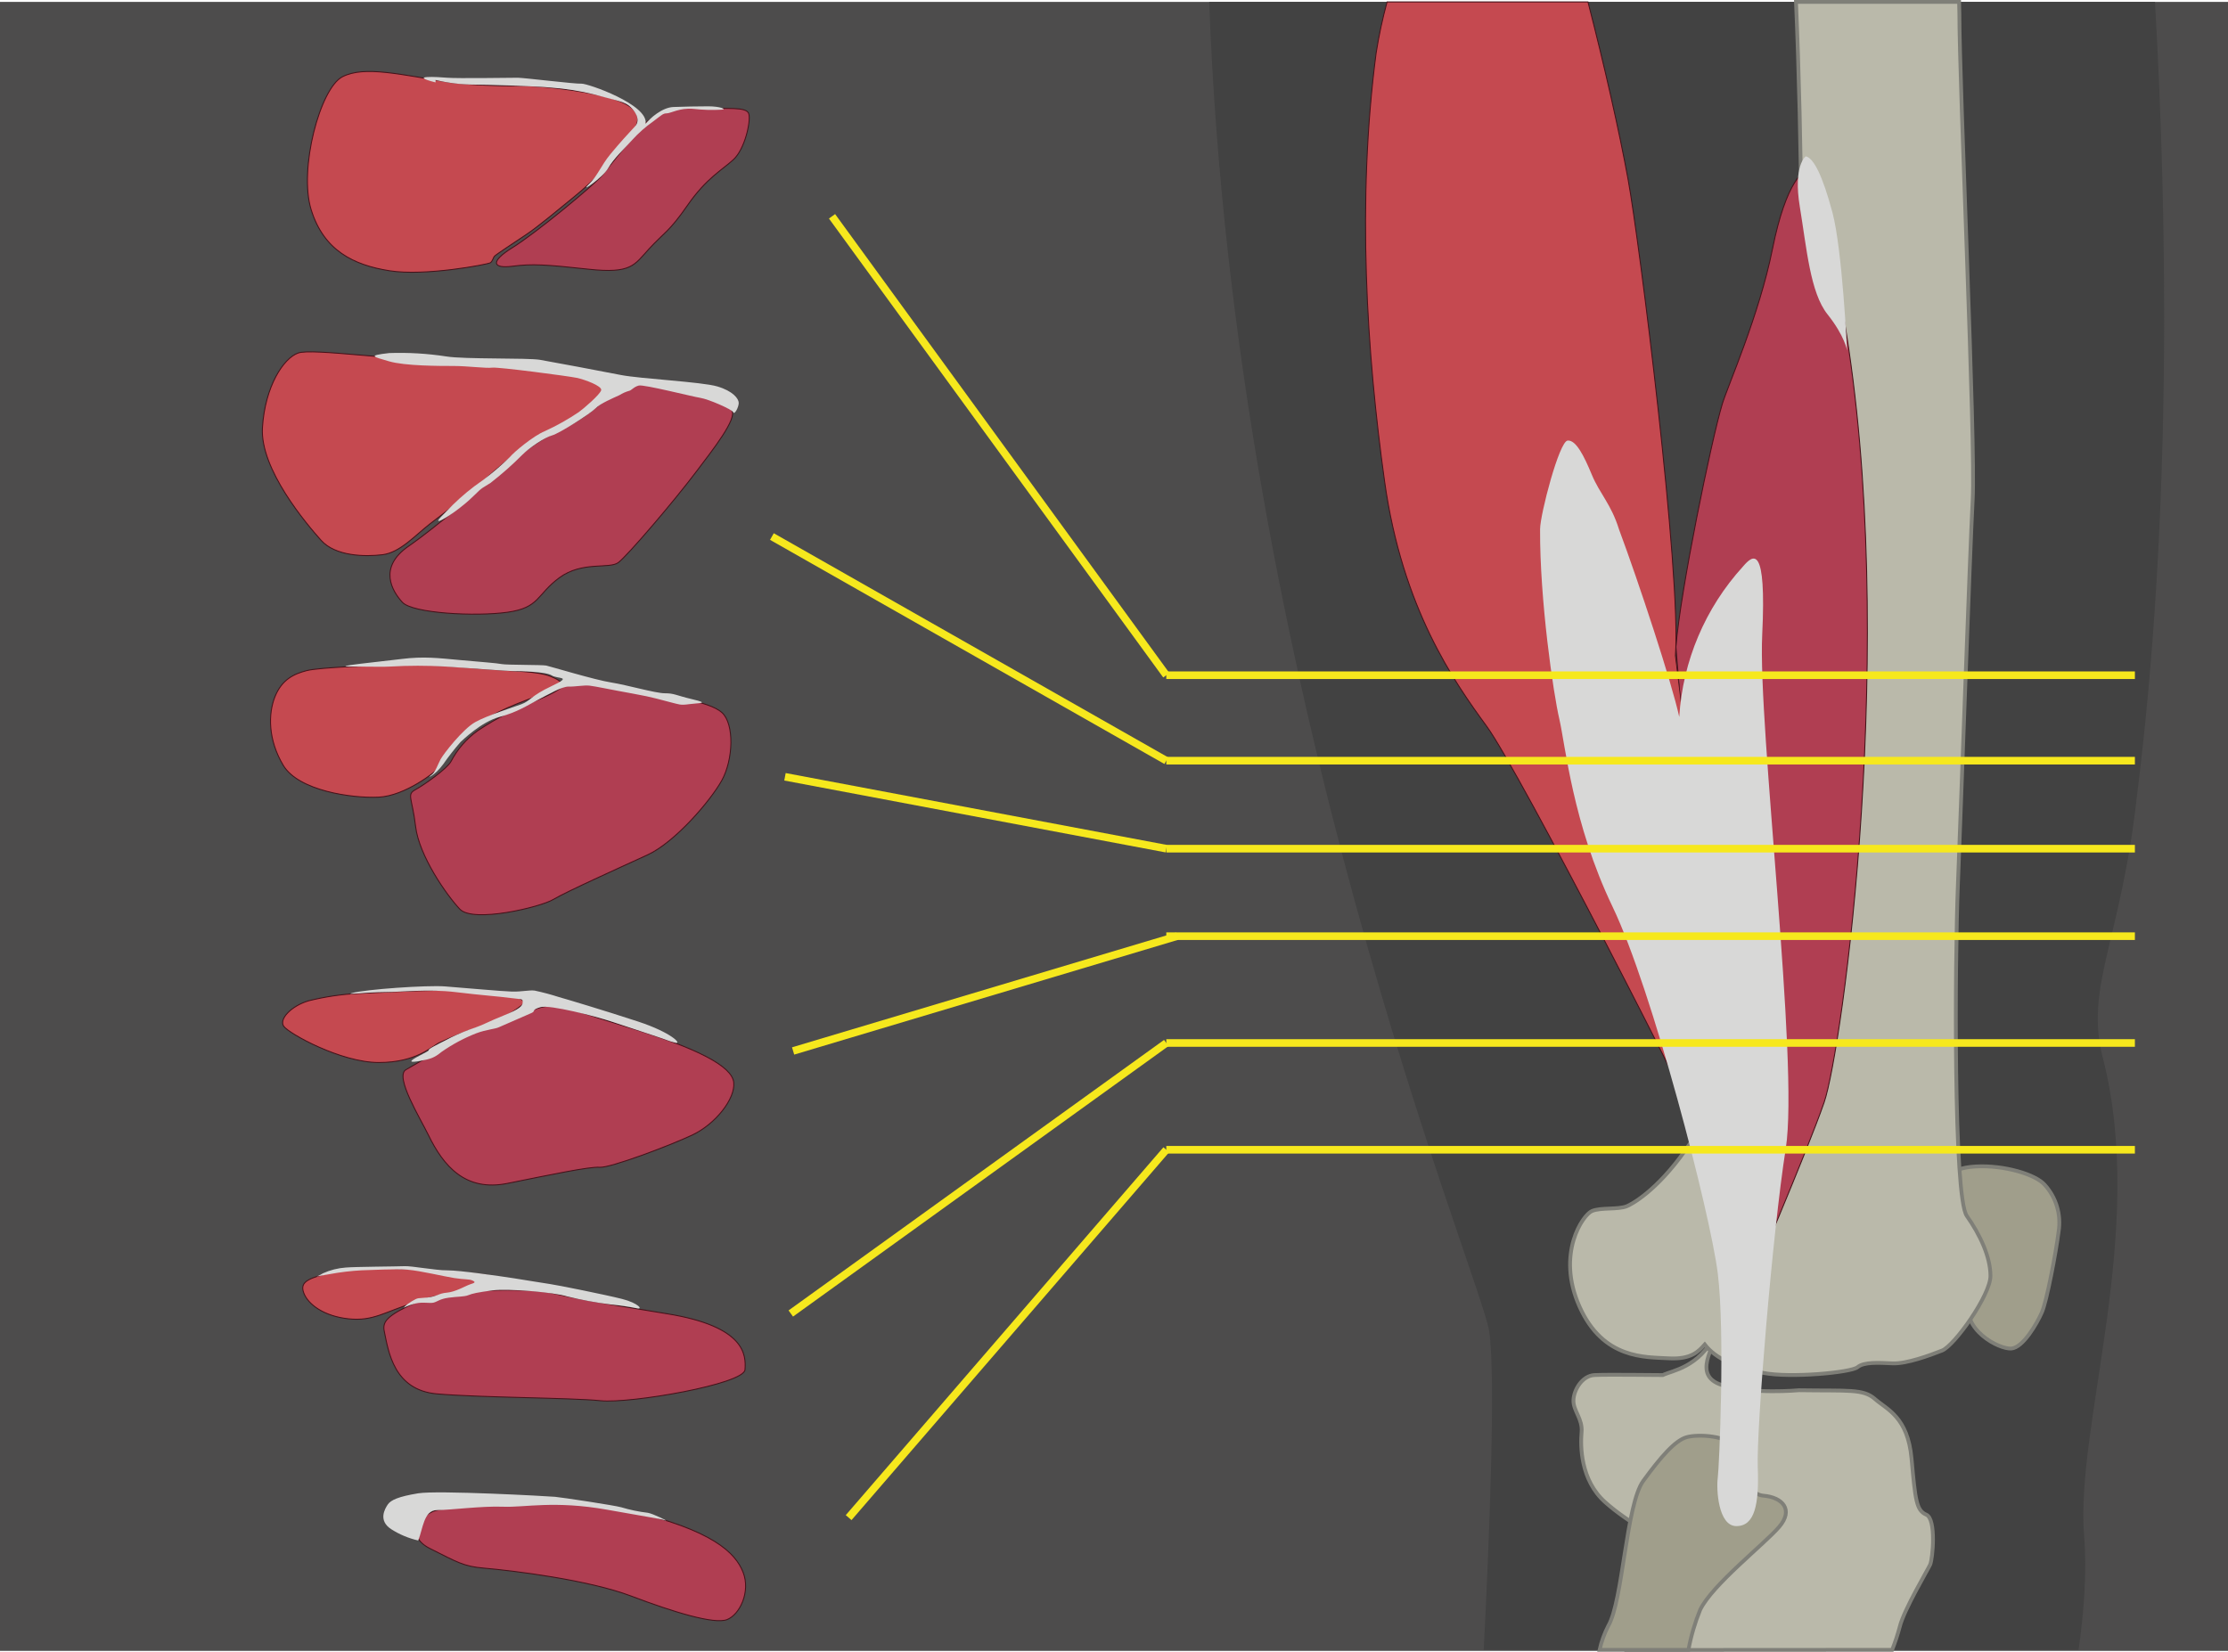
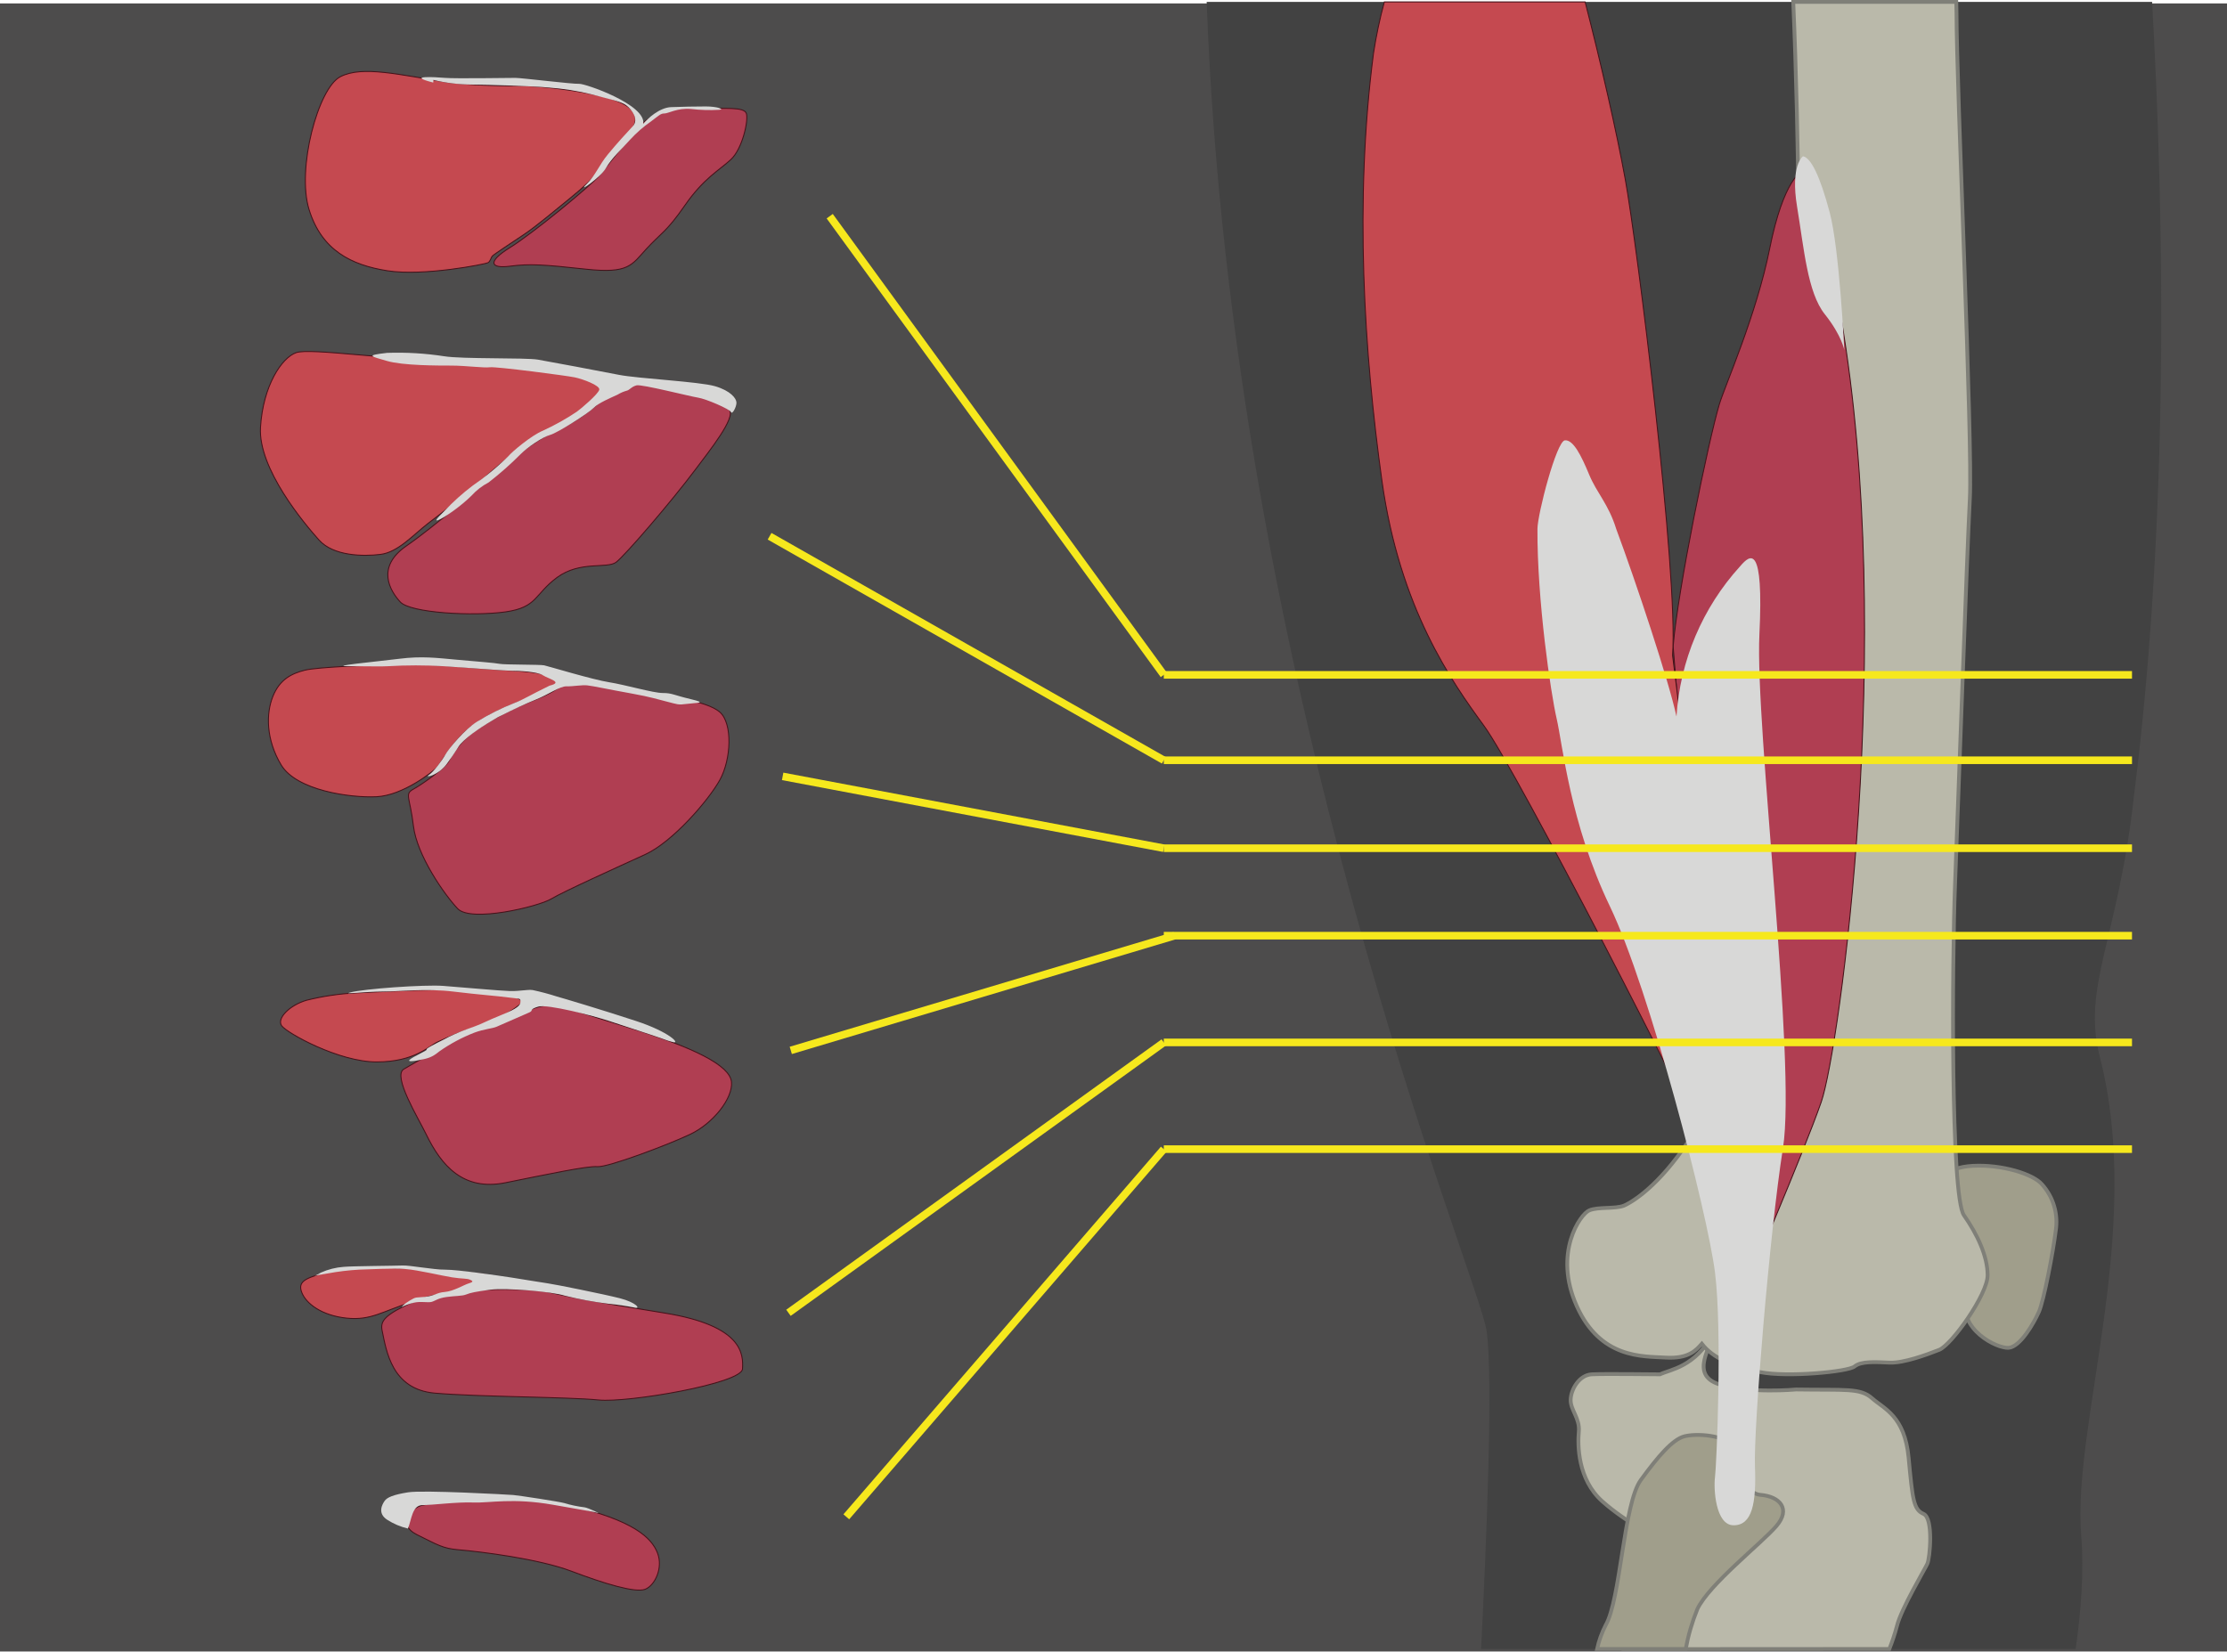
- <svg xmlns="http://www.w3.org/2000/svg" viewBox="0 0 586.28 434.72">
+ <svg xmlns="http://www.w3.org/2000/svg" viewBox="0 0 586.28 434.89">
  <defs>
    <style>
      .cls-1 {
        fill: #4d4c4c;
      }

      .cls-2, .cls-3 {
        fill: none;
      }

      .cls-2 {
        stroke: #f6e81d;
        stroke-width: 2px;
      }

      .cls-2, .cls-3, .cls-5, .cls-6, .cls-7, .cls-8 {
        stroke-miterlimit: 10;
      }

      .cls-3, .cls-5, .cls-6 {
        stroke: #7f7f78;
      }

      .cls-4 {
        fill: #424242;
      }

      .cls-5 {
        fill: #bab9aa;
      }

      .cls-6 {
        fill: #a09e8b;
      }

      .cls-7 {
        fill: #b03e52;
      }

      .cls-7, .cls-8 {
        stroke: #451119;
        stroke-width: 0.25px;
      }

      .cls-8 {
        fill: #c54950;
      }

      .cls-9 {
        fill: #d8d8d7;
      }
    </style>
  </defs>
  <g id="Capa_2" data-name="Capa 2">
    <g id="Capa_1-2" data-name="Capa 1">
      <g>
-         <rect class="cls-1" y="0.5" width="586.28" height="433.99" transform="translate(586.28 434.99) rotate(-180)" />
-         <line class="cls-2" x1="218.94" y1="56.93" x2="306.9" y2="177.71" />
-         <line class="cls-2" x1="203.12" y1="141.21" x2="306.9" y2="200.2" />
-         <line class="cls-2" x1="206.56" y1="204.44" x2="306.9" y2="223.36" />
-         <line class="cls-2" x1="208.7" y1="276.6" x2="309.74" y2="246.39" />
-         <line class="cls-2" x1="208.09" y1="345.7" x2="306.9" y2="274.5" />
-         <line class="cls-2" x1="223.31" y1="399.42" x2="306.9" y2="302.6" />
-         <path class="cls-3" d="M439.14,353.86s7.66-1.89,7.92-11.39,2.6-17.09-7.92-26.17" />
+         <rect class="cls-1" y="0.9" width="586.28" height="433.99" transform="translate(586.28 435.79) rotate(-180)" />
+         <line class="cls-2" x1="218.43" y1="56.93" x2="306.38" y2="177.71" />
+         <line class="cls-2" x1="202.6" y1="141.21" x2="306.38" y2="200.2" />
+         <line class="cls-2" x1="206.04" y1="204.44" x2="306.38" y2="223.36" />
+         <line class="cls-2" x1="208.18" y1="276.6" x2="309.23" y2="246.39" />
+         <line class="cls-2" x1="207.57" y1="345.7" x2="306.38" y2="274.5" />
+         <line class="cls-2" x1="222.8" y1="399.42" x2="306.38" y2="302.6" />
+         <path class="cls-3" d="M438.62,353.86s7.67-1.89,7.93-11.39,2.6-17.09-7.93-26.17" />
        <g>
-           <path class="cls-4" d="M318.19.5H567.07c3.27,57.46,4.5,135.43-4.75,209-4.21,38-13.78,50.21-9,68.8,11.76,45.82-7.3,96.69-4.9,126,.79,9.62-.11,20.42-1.46,29.91H390.43c1.43-28.26,3.21-71.44,1.45-83.75C389.87,336.44,324.82,181.7,318.19.5Z" />
+           <path class="cls-4" d="M317.67.5H566.56c3.26,57.46,4.5,135.43-4.76,209-4.2,38-13.77,50.21-9,68.8,11.76,45.82-7.3,96.69-4.9,126,.79,9.62-.1,20.42-1.46,29.91H389.91c1.43-28.26,3.21-71.44,1.45-83.75C389.36,336.44,324.31,181.7,317.67.5Z" />
          <g>
-             <path class="cls-5" d="M497.9,434.22a54,54,0,0,0,2-6.05c1.07-4.44,7.31-14.88,8-16.38s1.65-12-1-13.14S504,394.8,503,383.83s-6.49-12.87-9.61-15.62-7-2.11-20-2.32c0,0-12.34,1.16-20.3-1.37s-1.79-10.23-1.53-13.4c-4.67,8.86-11.3,9.5-14,10.78-2.08,0-14.75-.18-18,0s-5.46,3.94-5.52,6.68,2.47,4.86,2.14,8.39-.32,12.55,6.18,18.36,13.25,8.33,13,11.07-2.86,19-6.24,26c-.34.7-.65,1.31-.93,1.86Z" />
-             <path class="cls-6" d="M541.71,324.11c-.68,5.47-3.12,18.36-4.42,21.31s-4.94,9.29-8.06,9.5-13.25-4.85-11.17-13.08S511.82,311,511.82,311s.52-3.59,8.06-4,15.85,2.11,18.19,4.85A14.82,14.82,0,0,1,541.71,324.11Z" />
-             <path class="cls-6" d="M444.3,434.22a54.31,54.31,0,0,1,3.07-10.51c3.11-6.54,16.89-17.31,20.79-21.84s.91-7.81-4.16-8.23-4.81-9.29-7.05-12.56-10-3.69-13.09-2.84-6.89,5.27-11.44,11.5-5.33,31.54-9.22,38.19a26.11,26.11,0,0,0-2.28,6.29Z" />
-             <path class="cls-5" d="M418.91,318.73c2.34-1,6.82-.32,9.16-1.26s26.31-13.61,37.75-74.81c8.69-46.49,9.9-170.23,6.78-242.16h42.92c0,1,.07,2.05.07,3,0,19.3,4.29,113,3.51,127.87S516,213,515.2,233s-1.17,82,2.34,87,6.23,10.76,6.23,15.82-9.5,18.36-12.74,19.63-9.35,3.53-13,3.37-7.54-.42-9.23,1-17.67,2.9-24.75,1.52-12.54-3.69-15.46-7.49c-1.56,1.75-3.51,4-9.56,3.64s-17.15.32-23.39-13.61S416.57,319.68,418.91,318.73Z" />
+             <path class="cls-5" d="M497.39,434.22a53.67,53.67,0,0,0,2-6.05c1.07-4.44,7.31-14.88,8-16.38s1.66-12-1-13.14-2.89-3.85-3.93-14.82S496,371,492.85,368.21s-7-2.11-20-2.32c0,0-12.35,1.16-20.3-1.37s-1.79-10.23-1.53-13.4c-4.68,8.86-11.31,9.5-14,10.78-2.08,0-14.75-.18-18,0s-5.46,3.94-5.53,6.68,2.47,4.86,2.15,8.39-.33,12.55,6.17,18.36,13.25,8.33,13,11.07-2.85,19-6.23,26c-.34.7-.65,1.31-.93,1.86Z" />
+             <path class="cls-6" d="M541.19,324.11c-.67,5.47-3.12,18.36-4.42,21.31s-4.94,9.29-8,9.5-13.26-4.85-11.18-13.08S511.3,311,511.3,311s.52-3.59,8.06-4,15.85,2.11,18.19,4.85A14.79,14.79,0,0,1,541.19,324.11Z" />
+             <path class="cls-6" d="M443.78,434.22a54.31,54.31,0,0,1,3.07-10.51c3.12-6.54,16.89-17.31,20.79-21.84s.91-7.81-4.16-8.23-4.81-9.29-7-12.56-10-3.69-13.1-2.84-6.89,5.27-11.43,11.5-5.33,31.54-9.23,38.19a26.16,26.16,0,0,0-2.27,6.29Z" />
+             <path class="cls-5" d="M418.39,318.73c2.34-1,6.82-.32,9.16-1.26s26.32-13.61,37.75-74.81C474,196.17,475.21,72.43,472.09.5H515c0,1,.07,2.05.07,3,0,19.3,4.29,113,3.51,127.87S515.46,213,514.68,233s-1.17,82,2.34,87,6.24,10.76,6.24,15.82-9.51,18.36-12.75,19.63-9.34,3.53-13.05,3.37-7.53-.42-9.22,1-17.68,2.9-24.76,1.52-12.54-3.69-15.46-7.49c-1.56,1.75-3.51,4-9.55,3.64s-17.15.32-23.39-13.61S416.05,319.68,418.39,318.73Z" />
          </g>
          <g>
-             <path class="cls-7" d="M441,170.26c1.17-14.88,9.35-54.41,12.18-63.86,1.46-4.85,9.75-23.42,13.26-41s8.38-21.37,9.94-20.58S482.6,53,485.2,83.77c14.55,84.83-.52,192.86-5.2,206.37s-20.27,49.8-20.27,49.8-2.6-22.37-7.8-35.29Z" />
-             <path class="cls-8" d="M459.58,342.26s-2.6-22.37-7.8-35.29-52-104.08-60.55-115.79-22.22-31-26.9-64.57S357,53,362.12,13.93A123.77,123.77,0,0,1,365,.5h52.86c4.2,16.25,8.29,34.23,10.57,46.77,3,16.39,14,103.79,12.45,125.31C440.84,172.58,462.19,340.87,459.58,342.26Z" />
-             <path class="cls-9" d="M475.17,41.15s-3.37,2.32-1.56,13.29,2.73,22.57,7.28,28.28,5.15,9.5,5.15,9.5-1.25-26.59-3.85-36.3S477.25,41.57,475.17,41.15Z" />
-             <path class="cls-9" d="M405.26,139.27c-.1,18.68,3.51,43.36,5.07,50s3.51,27.53,14,49.37,25.73,80.82,27.68,96.43.39,51.07,0,53.92.08,12.66,4.91,12.66,6-5.7,5.62-15.51,3.83-61.4,7.37-83.88-7.37-111.09-6.2-135.15-2.34-21.2-5.07-18a64.74,64.74,0,0,0-16.76,39.57c-2-9.18-10.67-35.45-15.86-49.38-2.07-6.65-5.06-9.34-7.14-14.35s-4.16-9.18-6.37-9S405.28,135.37,405.26,139.27Z" />
+             <path class="cls-7" d="M440.47,170.26c1.17-14.88,9.34-54.41,12.18-63.86,1.46-4.85,9.74-23.42,13.25-41s8.38-21.37,9.94-20.58,6.24,8.13,8.84,38.93c14.55,84.83-.52,192.86-5.2,206.37s-20.27,49.8-20.27,49.8-2.6-22.37-7.8-35.29Z" />
+             <path class="cls-8" d="M459.06,342.26s-2.59-22.37-7.79-35.29-52-104.08-60.56-115.79-22.22-31-26.9-64.57S356.5,53,361.6,13.93A123.77,123.77,0,0,1,364.44.5H417.3c4.2,16.25,8.29,34.23,10.58,46.77,3,16.39,14,103.79,12.44,125.31C440.32,172.58,461.67,340.87,459.06,342.26Z" />
+             <path class="cls-9" d="M474.66,41.15s-3.38,2.32-1.56,13.29,2.73,22.57,7.28,28.28,5.15,9.5,5.15,9.5-1.26-26.59-3.85-36.3S476.74,41.57,474.66,41.15Z" />
+             <path class="cls-9" d="M404.75,139.27c-.11,18.68,3.51,43.36,5.06,50s3.51,27.53,14,49.37,25.73,80.82,27.68,96.43.39,51.07,0,53.92.07,12.66,4.91,12.66,6-5.7,5.61-15.51,3.83-61.4,7.38-83.88-7.38-111.09-6.21-135.15-2.34-21.2-5.07-18a64.8,64.8,0,0,0-16.76,39.57c-1.95-9.18-10.67-35.45-15.86-49.38-2.07-6.65-5.06-9.34-7.14-14.35s-4.16-9.18-6.37-9S404.77,135.37,404.75,139.27Z" />
          </g>
        </g>
-         <line class="cls-2" x1="561.78" y1="177.71" x2="306.9" y2="177.71" />
-         <line class="cls-2" x1="561.78" y1="302.6" x2="306.9" y2="302.6" />
-         <line class="cls-2" x1="561.78" y1="274.5" x2="306.9" y2="274.5" />
-         <line class="cls-2" x1="561.78" y1="246.39" x2="306.9" y2="246.39" />
-         <line class="cls-2" x1="561.78" y1="200.2" x2="306.9" y2="200.2" />
-         <line class="cls-2" x1="561.78" y1="223.36" x2="306.9" y2="223.36" />
+         <line class="cls-2" x1="561.27" y1="177.71" x2="306.38" y2="177.71" />
+         <line class="cls-2" x1="561.27" y1="302.6" x2="306.38" y2="302.6" />
+         <line class="cls-2" x1="561.27" y1="274.5" x2="306.38" y2="274.5" />
+         <line class="cls-2" x1="561.27" y1="246.39" x2="306.38" y2="246.39" />
+         <line class="cls-2" x1="561.27" y1="200.2" x2="306.38" y2="200.2" />
+         <line class="cls-2" x1="561.27" y1="223.36" x2="306.38" y2="223.36" />
        <g>
          <g>
-             <path class="cls-7" d="M127.24,412.7c7.8.67,27.68,3.12,38.84,7.36s21.87,7.49,25.22,6.2,6.25-7.31,4.24-12.45-8-11.16-30.13-16.29-47.1-.89-50.67,0-8.7,6.47-1.56,10.05S122,412.25,127.24,412.7Z" />
-             <path class="cls-9" d="M110.05,405.44c1.23-3,1.45-8,4.91-8s11.86-1.12,17.48-.89,13.44-1.68,27.28.78,14.1,2.42,15.35,2.82-3.29-1.79-4.58-2a40.72,40.72,0,0,1-7-1.45c-1.73-.5-15.54-2.59-17.44-2.76s-30.86-1.76-36-.92-7.2,1.76-8,2.93-2.6,4.27.92,6.53A22.54,22.54,0,0,0,110.05,405.44Z" />
+             <path class="cls-7" d="M120.61,408.09c6,.51,21.26,2.4,29.84,5.66s16.81,5.75,19.38,4.76,4.8-5.62,3.26-9.57-6.18-8.57-23.16-12.52-36.18-.68-38.93,0-6.69,5-1.2,7.72S116.61,407.74,120.61,408.09Z" />
+             <path class="cls-9" d="M107.4,402.51c.94-2.31,1.12-6.17,3.77-6.17s9.11-.86,13.43-.69,10.33-1.28,21,.6,10.83,1.86,11.79,2.17-2.52-1.37-3.51-1.5a31.48,31.48,0,0,1-5.34-1.12c-1.33-.38-11.94-2-13.4-2.12s-23.71-1.35-27.7-.71-5.53,1.35-6.17,2.25-2,3.28.7,5A17.4,17.4,0,0,0,107.4,402.51Z" />
          </g>
          <g>
-             <path class="cls-8" d="M127.75,335.49c-9.66-1.11-32.65-2.68-39.57-.89s-9.37,2.6-8.26,5.65,5.36,6.18,11.83,6.85,9.38-1.79,17.19-4.24,20.09-3.8,20.76-5.36S127.75,335.49,127.75,335.49Z" />
-             <path class="cls-7" d="M101.13,350.45c1.08,5.14,2.45,15.4,13.83,16.4s35.27,1,43.08,1.8,37.73-4.36,38-8.16.22-11.38-20.54-14.73-25.22-4.31-30.58-5.51-27.18-1.25-35.18,2.38S100.57,347.82,101.13,350.45Z" />
-             <path class="cls-9" d="M149.16,341.18a97.12,97.12,0,0,0,11.56,2.14,65.77,65.77,0,0,1,6.86,1c1.76.42.4-1.36-3.87-2.45s-17.16-3.68-19-3.93-5.61-.92-9.46-1.51-14.15-2.09-17.49-2.09-9.38-1.19-11.31-1.1-13.11.14-15.46.36a17.74,17.74,0,0,0-6,1.51,9.19,9.19,0,0,1-1.68.83l3.46-.61a65.47,65.47,0,0,1,8.37-1c2.74-.05,8.71-.44,12.11-.16s9.41,1.74,12.25,2.19,3.91.22,4.86.67.5.61-.67,1-3.85,2-6.08,2.18-2.57,1-5.14,1.28-2.28-.11-4.13,1-2.06,1.67-2.06,1.67a14.85,14.85,0,0,1,3.12-1.11c1.85-.45,3.74.05,4.75-.23s1.56-.95,3.9-1.28,4.08-.22,5.19-.67,2.42-.73,6.38-1.26S145.9,340.12,149.16,341.18Z" />
+             <path class="cls-8" d="M127.24,335.49c-9.67-1.11-32.66-2.68-39.58-.89s-9.37,2.6-8.25,5.65,5.35,6.18,11.83,6.85,9.37-1.79,17.18-4.24,20.09-3.8,20.76-5.36S127.24,335.49,127.24,335.49Z" />
+             <path class="cls-7" d="M100.61,350.45c1.09,5.14,2.46,15.4,13.84,16.4s35.27,1,43.08,1.8,37.72-4.36,37.94-8.16.23-11.38-20.53-14.73-25.22-4.31-30.58-5.51-27.19-1.25-35.19,2.38S100.06,347.82,100.61,350.45Z" />
+             <path class="cls-9" d="M148.65,341.18a96.93,96.93,0,0,0,11.55,2.14,65.35,65.35,0,0,1,6.86,1c1.76.42.4-1.36-3.87-2.45s-17.16-3.68-19-3.93-5.61-.92-9.46-1.51-14.14-2.09-17.49-2.09-9.38-1.19-11.31-1.1-13.11.14-15.45.36a17.75,17.75,0,0,0-6,1.51,9,9,0,0,1-1.67.83l3.46-.61a65.24,65.24,0,0,1,8.37-1c2.73-.05,8.7-.44,12.11-.16s9.4,1.74,12.25,2.19,3.91.22,4.85.67.51.61-.67,1-3.85,2-6.08,2.18-2.57,1-5.13,1.28-2.29-.11-4.13,1-2.07,1.67-2.07,1.67a15.1,15.1,0,0,1,3.13-1.11c1.84-.45,3.74.05,4.74-.23s1.56-.95,3.91-1.28,4.07-.22,5.19-.67,2.41-.73,6.38-1.26S145.38,340.12,148.65,341.18Z" />
          </g>
          <g>
-             <path class="cls-8" d="M94.42,261.45c12.73-.66,31-1.56,37.73,0s6,2.34,5.24,3.07a34.62,34.62,0,0,1-11,5.75,77.25,77.25,0,0,0-10.71,4.13c-2.12,1-6,5.24-16,5.24S76,272,74.67,270.11s2-5.37,6.53-6.71A68.59,68.59,0,0,1,94.42,261.45Z" />
-             <path class="cls-7" d="M112.73,298.73c4,8.2,9.73,14.95,20.82,12.72s21.59-4.46,24.27-4.24,18.16-5.58,24.33-8.48,11.38-9.6,10.93-13.84-9.37-9-28.57-14.78-18.08-7.1-27.68-2.86-15,5.14-16.74,6.48-10.28,6-13.29,7.81S110.67,294.47,112.73,298.73Z" />
-             <path class="cls-9" d="M92.57,261.37c-2,.53,4.14-.26,8.57-.26s11.53-.87,18.73,0,11.3,1.12,14.4,1.54,3.27.11,3.27,1.11-.82,1.82-5,3.5-5,2.31-7.4,3.15a54,54,0,0,0-6.52,2.66c-1,.59-4.59,2.27-5.51,2.94s.94-.05-2.49,1.71-2.85,2-.08,1.5,3.76-.83,5.6-2.34a43.81,43.81,0,0,1,9.21-4.94c2.68-1,4.86-1.09,5.94-1.59s7.54-3.26,8.63-3.77-.17-.75,2.26-1.5,14.64,2.43,18.66,3.76,5.46,1.82,11,3.65c4.44,1.46,3.86,1.45,5.82,1.93s-.93-2.66-9.75-5.56-19.22-6-20.82-6.44a65.86,65.86,0,0,0-6.4-1.71c-1.45-.19-3.31.33-6,.26s-12.72-1-17.57-1.36S96.28,260.36,92.57,261.37Z" />
+             <path class="cls-8" d="M93.91,261.45c12.72-.66,31-1.56,37.72,0s6,2.34,5.25,3.07a34.87,34.87,0,0,1-11,5.75,77,77,0,0,0-10.72,4.13c-2.12,1-6,5.24-16,5.24S75.49,272,74.15,270.11s2-5.37,6.53-6.71A68.56,68.56,0,0,1,93.91,261.45Z" />
+             <path class="cls-7" d="M112.21,298.73c4,8.2,9.73,14.95,20.83,12.72s21.58-4.46,24.26-4.24,18.17-5.58,24.33-8.48,11.38-9.6,10.94-13.84-9.38-9-28.57-14.78-18.08-7.1-27.68-2.86-15,5.14-16.74,6.48-10.29,6-13.29,7.81S110.15,294.47,112.21,298.73Z" />
+             <path class="cls-9" d="M92.05,261.37c-2,.53,4.14-.26,8.58-.26s11.53-.87,18.72,0,11.3,1.12,14.4,1.54,3.27.11,3.27,1.11-.82,1.82-5,3.5-5,2.31-7.4,3.15a55.42,55.42,0,0,0-6.52,2.66c-1,.59-4.59,2.27-5.51,2.94s1-.05-2.49,1.71-2.84,2-.08,1.5,3.77-.83,5.61-2.34a43.57,43.57,0,0,1,9.21-4.94c2.67-1,4.85-1.09,5.94-1.59s7.53-3.26,8.62-3.77-.17-.75,2.26-1.5,14.65,2.43,18.67,3.76,5.45,1.82,11.05,3.65c4.43,1.46,3.86,1.45,5.81,1.93s-.93-2.66-9.74-5.56-19.22-6-20.82-6.44a65.86,65.86,0,0,0-6.4-1.71c-1.45-.19-3.31.33-6,.26s-12.72-1-17.58-1.36S95.76,260.36,92.05,261.37Z" />
          </g>
          <g>
-             <path class="cls-8" d="M98.73,175.16c10.55-.84,19.42.16,28,.83s14.73.67,18.08,2,4.69,2.51-1.34,4.52-13.89,5-18.91,8.87-8,9.71-9,10.72-8.88,7.36-15.91,7.7-21.09-1.67-25.11-8.37-4-13.56-2.18-18.08,5-6,8.37-6.86S98.73,175.16,98.73,175.16Z" />
-             <path class="cls-7" d="M164,181.52c11.38,1.37,22.6,3,25.95,6s3,12.43,0,17.85S177.58,221.7,170.38,225s-21.42,9.71-24.77,11.72S124.52,243,121,239.27s-10.73-14.06-11.64-21.76-2.44-8.37,0-9.71,8.29-5.52,9.3-7.37a23.24,23.24,0,0,1,7-8.09,77.56,77.56,0,0,1,15.8-8.14c8-3.18,7.13-5,9.64-5.19S161.42,181.2,164,181.52Z" />
-             <path class="cls-9" d="M92.82,175.43c4.26,0,8.37.12,9.82,0a124.53,124.53,0,0,1,14.62,0c6.59.43,16.41,1.21,18,1.21s8.37.11,9.93,1.12,5.69.11,0,2.79-5.56,3.9-8,4.8-8.88,2.9-12.12,4.69-8.37,8.37-9.15,9.82-1.34,3.46-2.57,4.24.93.25,3.3-3a66.18,66.18,0,0,1,4.52-5.8c.58-.53,5.55-5.36,10.21-6.59s7.42-3.07,10.18-4.52,6.34-3.54,8.07-3.49,4-.41,5.49-.25,5.76,1.09,11.37,2.09,7.49,1.69,9.92,2.28,2.51.84,5,.5,5.52-.16.92-1.25-4.85-1.61-7.36-1.61-9.88-2.17-14.15-2.84-16-4.22-17.07-4.45-10.4-.13-11.7-.39-5.66-.58-11.18-1.08-9.36-1-15.24-.26S85.83,175.51,92.82,175.43Z" />
+             <path class="cls-8" d="M98.22,175.16c10.55-.84,19.42.16,28,.83s14.73.67,18.08,2,4.68,2.51-1.34,4.52-13.9,5-18.92,8.87-8,9.71-9,10.72-8.87,7.36-15.9,7.7-21.1-1.67-25.12-8.37-4-13.56-2.17-18.08,5-6,8.37-6.86S98.22,175.16,98.22,175.16Z" />
+             <path class="cls-7" d="M163.51,181.52c11.38,1.37,22.6,3,26,6s3,12.43,0,17.85S177.07,221.7,169.87,225s-21.43,9.71-24.78,11.72S124,243,120.48,239.27s-10.73-14.06-11.64-21.76-2.43-8.37,0-9.71,8.3-5.52,9.3-7.37a23.35,23.35,0,0,1,7-8.09A77.84,77.84,0,0,1,141,184.2c8-3.18,7.14-5,9.65-5.19S160.91,181.2,163.51,181.52Z" />
+             <path class="cls-9" d="M92.3,175.43c4.27,0,8.37.12,9.82,0a124.71,124.71,0,0,1,14.63,0c6.58.43,16.4,1.21,18,1.21s6.6.17,8.16,1.17,5.5,1.83,1.78,2.74c-5,2.41-6.88,3.68-9.29,4.57a62,62,0,0,0-9.8,4.9c-3.15,1.93-7.56,7.21-8.34,8.66s-3.15,4.64-4.38,5.42,2.42.22,4.79-3,3-4.57,3.54-5.15c2.21-2.44,6.24-5,9.86-7.09,4.57-2.29,7.12-3.48,10-4.64,3.31-1.32,6.33-3.54,8.06-3.49s4-.41,5.5-.25,5.76,1.09,11.37,2.09,7.48,1.69,9.91,2.28,2.51.84,5,.5,5.53-.16.92-1.25-4.85-1.61-7.36-1.61-9.87-2.17-14.14-2.84-16-4.22-17.08-4.45-10.4-.13-11.7-.39-5.65-.58-11.18-1.08-9.35-1-15.23-.26S85.31,175.51,92.3,175.43Z" />
          </g>
          <g>
-             <path class="cls-7" d="M183.57,123.67c-6.27,8.36-18.49,22.6-20.85,24.38s-9.51-.44-15.53,4-5.14,7.89-13.62,9.08-25,.29-27.68-2.61-6.47-9.15,1.57-14.73,19.42-15.62,22.76-18.53,9.83-8.7,17-12,10.27-6.7,14.28-10,5.28-3.35,13-1.79,16.22,4.46,18,6.47S187.26,118.75,183.57,123.67Z" />
-             <path class="cls-8" d="M124.92,95.37c13.59.29,21.57,2,26.51,2.68s8.87,1.51,9.12,2.76-1.84,3.6-5,6.2-11.38,6.11-14.48,8.29a168.35,168.35,0,0,0-14.73,12c-2.6,2.68-9.15,7.42-13.17,10.55s-7.93,7.58-12.5,8.14-12.39.45-16.18-3.79S68.39,123.5,69.06,112.56s5.58-18.3,9.38-19.64S103.55,94.93,124.92,95.37Z" />
-             <path class="cls-9" d="M102.43,92.92a80.54,80.54,0,0,1,15,.89c4.8.78,21.43.34,24.66.89s16.19,3,21.32,4,21.21,1.79,25.33,3,5.65,3.23,5.65,4.35-1.12,3.23-1.45,2.45-6.54-3.46-8.66-3.79-14.84-3.57-16.18-3.24-1.9,1.28-2.57,1.4A9.75,9.75,0,0,0,163,104c-1.68.78-5,2.15-6.3,3.49s-9.44,6.55-11.45,7.11-6,3.29-7.78,5.07a85.74,85.74,0,0,1-8.4,7.43c-2,1.34-1.85.83-4.53,3.5s-7.19,5.87-8.75,6.43,1.1-1.79,3.33-4.13a58.2,58.2,0,0,1,7.8-6.43,69.07,69.07,0,0,0,7.34-6.28c.89-1.12,6.07-5.48,9.09-6.71a62.8,62.8,0,0,0,8.93-5c1.12-.78,5.69-4.69,5.92-5.8s-4.33-2.79-6.46-3.24-20.66-2.9-22.23-2.68-6.47-.44-10.15-.44-12.84,0-17-1.23S96.52,93.59,102.43,92.92Z" />
+             <path class="cls-7" d="M183.05,123.67c-6.26,8.36-18.49,22.6-20.85,24.38s-9.5-.44-15.53,4-5.13,7.89-13.61,9.08-25,.29-27.68-2.61-6.47-9.15,1.56-14.73,19.42-15.62,22.77-18.53,9.82-8.7,17-12,10.27-6.7,14.29-10,5.28-3.35,13-1.79,16.22,4.46,18,6.47S186.74,118.75,183.05,123.67Z" />
+             <path class="cls-8" d="M124.41,95.37c13.58.29,21.56,2,26.5,2.68s8.88,1.51,9.13,2.76-1.85,3.6-5,6.2-11.38,6.11-14.48,8.29a171.37,171.37,0,0,0-14.73,12c-2.59,2.68-9.15,7.42-13.17,10.55s-7.92,7.58-12.5,8.14-12.39.45-16.18-3.79-16.07-18.75-15.4-29.69,5.58-18.3,9.37-19.64S103,94.93,124.41,95.37Z" />
+             <path class="cls-9" d="M101.92,92.92a80.44,80.44,0,0,1,15,.89c4.8.78,21.43.34,24.67.89s16.18,3,21.31,4,21.21,1.79,25.34,3,5.64,3.23,5.64,4.35-1.11,3.23-1.45,2.45-6.53-3.46-8.66-3.79-14.84-3.57-16.18-3.24-1.9,1.28-2.57,1.4a9.75,9.75,0,0,0-2.45,1.06c-1.67.78-5,2.15-6.29,3.49s-9.45,6.55-11.46,7.11-6,3.29-7.77,5.07a87,87,0,0,1-8.41,7.43,16.58,16.58,0,0,0-4.52,3.5c-2.68,2.68-7.2,5.87-8.76,6.43s1.1-1.79,3.33-4.13a58.14,58.14,0,0,1,7.81-6.43,70.08,70.08,0,0,0,7.34-6.28c.89-1.12,6.07-5.48,9.08-6.71a63.59,63.59,0,0,0,8.94-5c1.11-.78,5.69-4.69,5.91-5.8s-4.32-2.79-6.46-3.24S130.6,96.49,129,96.71s-6.47-.44-10.16-.44-12.83,0-17-1.23S96,93.59,101.92,92.92Z" />
          </g>
          <g>
-             <path class="cls-7" d="M185,28.41c6,.35,11.5-.45,12.05,1.56S196,39.24,193,42s-7.15,4.91-12.06,12-6.25,7.25-10.15,11.5-4.61,6.58-15.92,5.35-14.89-1.45-20-.78-6.14-1.11,0-4.91,21.54-16.52,23.55-19,7.92-9.93,9.6-11.94S173.92,27.77,185,28.41Z" />
-             <path class="cls-8" d="M118.74,21.72a141.09,141.09,0,0,0,18.25.83c7,0,20.42,2,24.6,3.52s8.08,3.61,5.29,8-8.34,9.86-9,11.12-3.65,4.06-7.37,7.07-8.78,7.29-12,9.45-8,5.28-8.39,5.73-.5,1.39-1.15,1.75S112,72.76,102.5,71.26,85.2,65.91,81.88,55.2s2.37-32,8.23-35S105.51,19.71,118.74,21.72Z" />
-             <path class="cls-9" d="M114.61,21.05a44.61,44.61,0,0,0,10.27,1.22c3.9,0,17,.45,20,.78a66.58,66.58,0,0,1,11.61,1.84c4.24,1.22,7.48,1.74,8.93,2.85s3.37,3.71,1.69,5.5-4,4.32-6.49,7.34-3.27,5.58-5.76,8,3.75-1.78,5.2-4.35,4.33-5.17,6.33-7.43a33.13,33.13,0,0,1,5.5-4.85c2.23-1.67,2.57-2.12,3.57-2.12s3.46-1.51,7-1.18a43.35,43.35,0,0,0,7.37.22c1.67-.11-.45-.89-3.46-.89s-6.14.07-9.15.18-6.23,3-7.35,4.44c.92-5.05-15.31-10.69-16.87-10.58s-15.18-1.56-16.74-1.56-16,.22-18.53,0-10.6-.67-3.12,1.23" />
+             <path class="cls-7" d="M184.52,28.41c6,.35,11.49-.45,12,1.56s-1.12,9.27-4.13,12.06-7.14,4.91-12.05,12-6.25,7.25-10.16,11.5-4.61,6.58-15.92,5.35-14.88-1.45-20-.78-6.13-1.11,0-4.91,21.54-16.52,23.55-19,7.93-9.93,9.6-11.94S173.41,27.77,184.52,28.41Z" />
+             <path class="cls-8" d="M118.22,21.72a141.18,141.18,0,0,0,18.25.83c7,0,20.42,2,24.61,3.52s8.07,3.61,5.28,8-8.33,9.86-9,11.12-3.64,4.06-7.36,7.07-8.78,7.29-12,9.45-8,5.28-8.39,5.73-.5,1.39-1.16,1.75-16.9,3.61-26.45,2.11S84.69,65.91,81.37,55.2s2.37-32,8.23-35S105,19.71,118.22,21.72Z" />
+             <path class="cls-9" d="M114.09,21.05a44.61,44.61,0,0,0,10.27,1.22c3.91,0,17,.45,20,.78a66.63,66.63,0,0,1,11.6,1.84c4.24,1.22,7.48,1.74,8.93,2.85s3.37,3.71,1.7,5.5-4,4.32-6.5,7.34-3.26,5.58-5.76,8,3.76-1.78,5.21-4.35,4.33-5.17,6.32-7.43A32.81,32.81,0,0,1,171.35,32c2.23-1.67,2.56-2.12,3.57-2.12s3.46-1.51,7-1.18a43.22,43.22,0,0,0,7.36.22c1.68-.11-.44-.89-3.46-.89s-6.13.07-9.15.18-6.23,3-7.34,4.44c.91-5.05-15.31-10.69-16.88-10.58s-15.17-1.56-16.74-1.56-16,.22-18.52,0-10.6-.67-3.13,1.23" />
          </g>
        </g>
      </g>
    </g>
  </g>
</svg>
